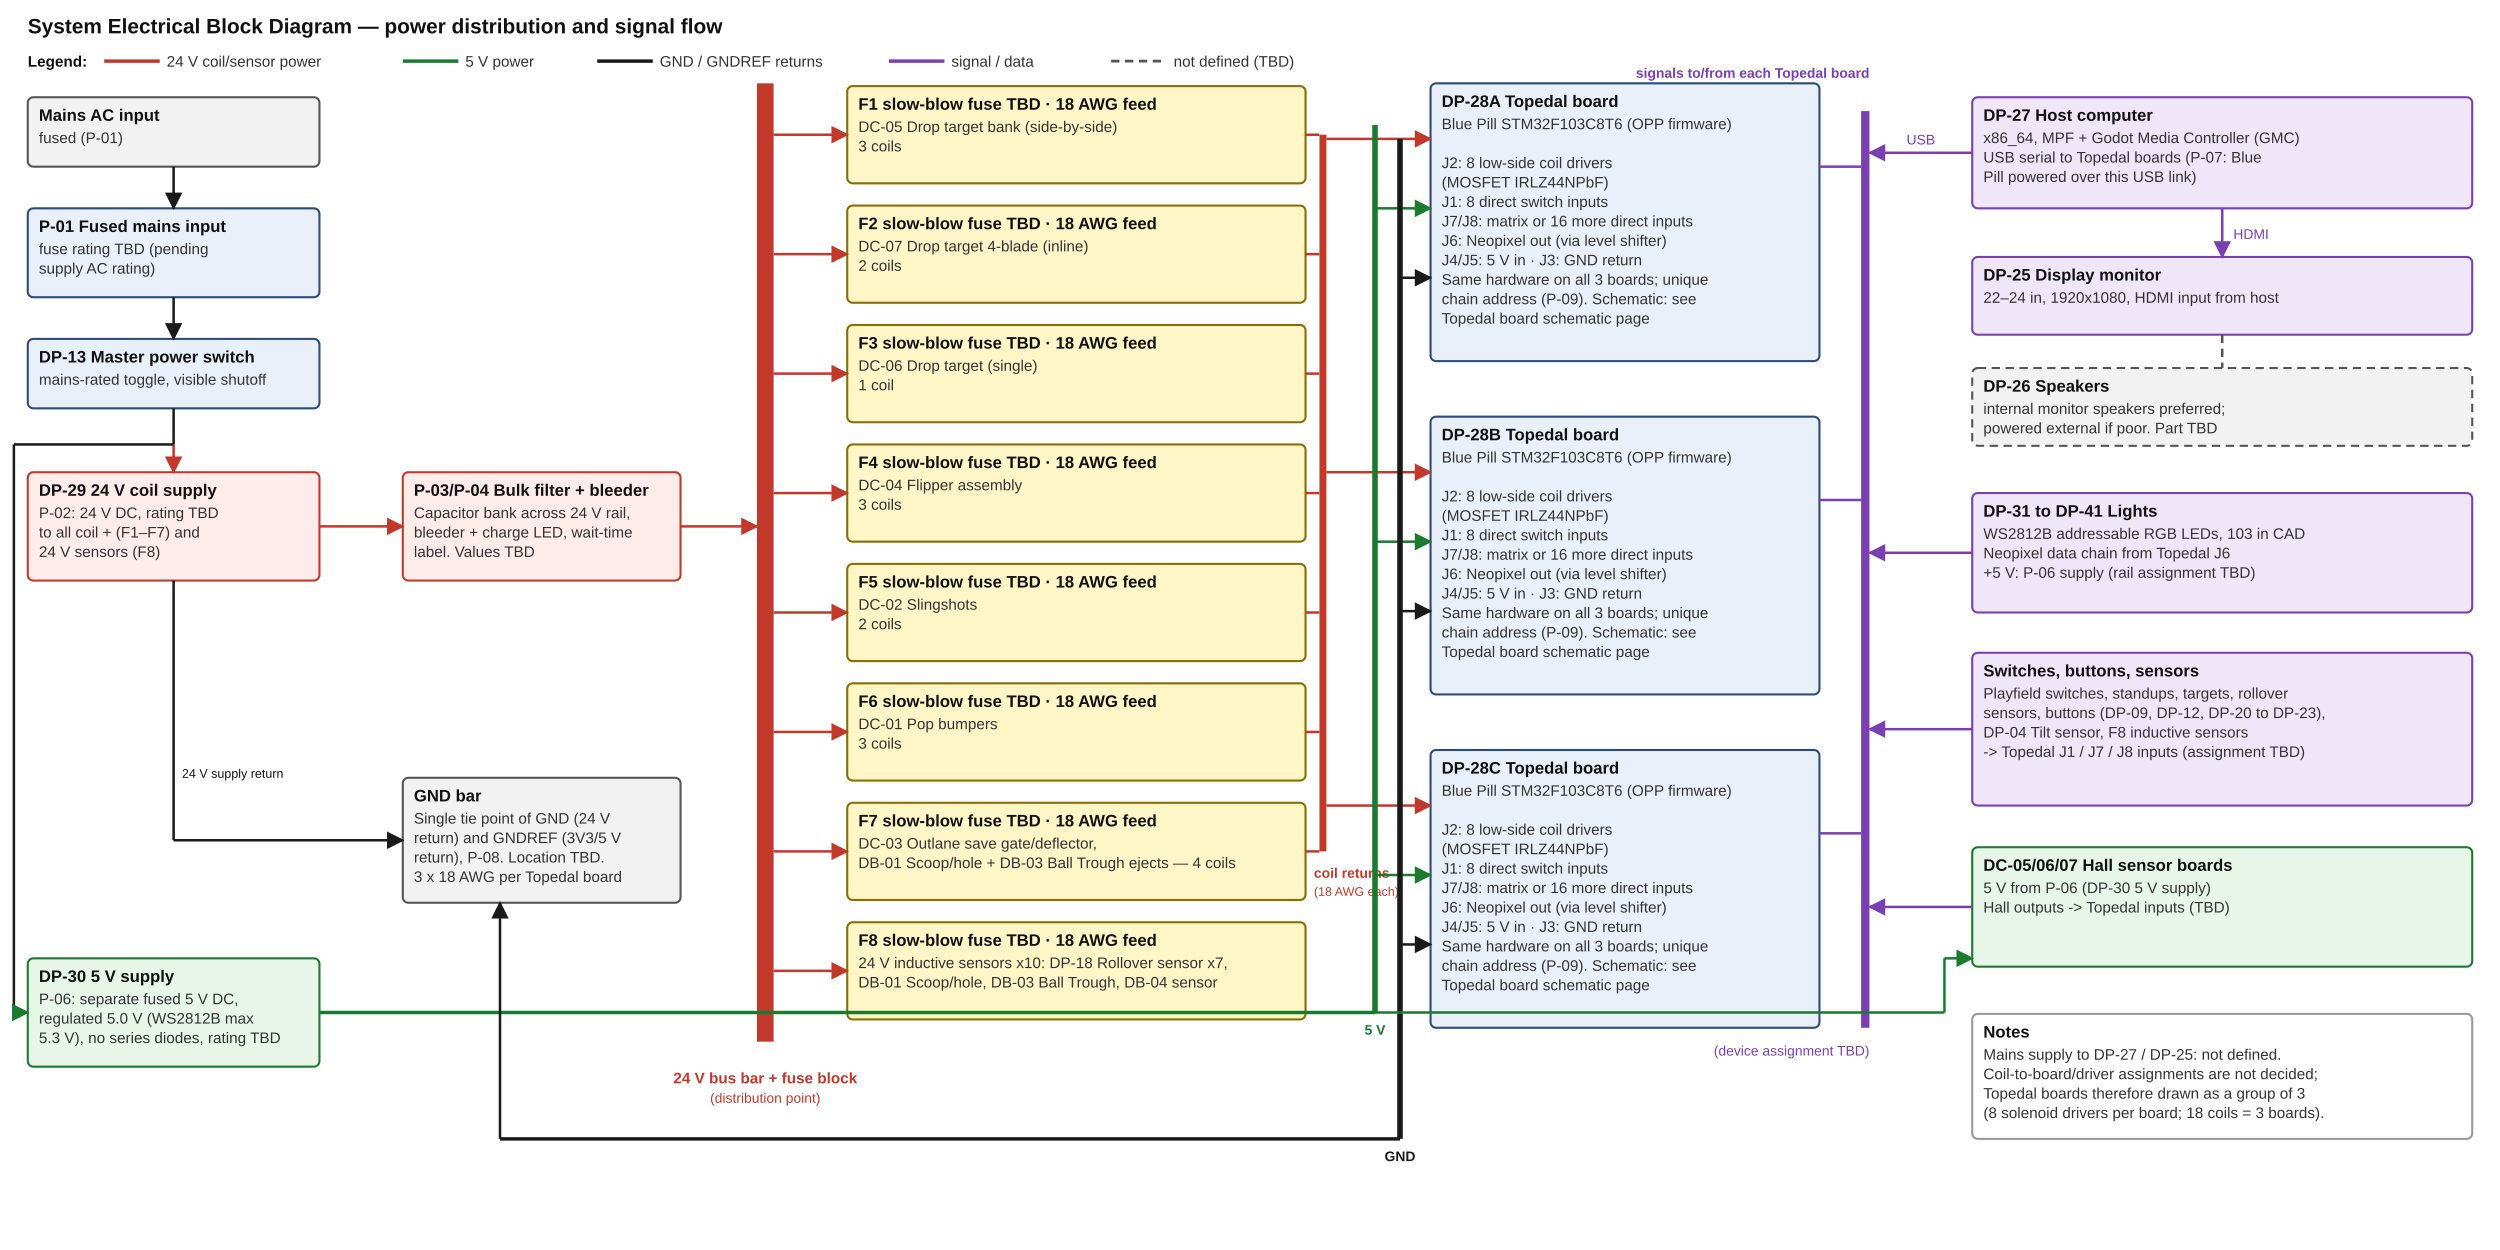
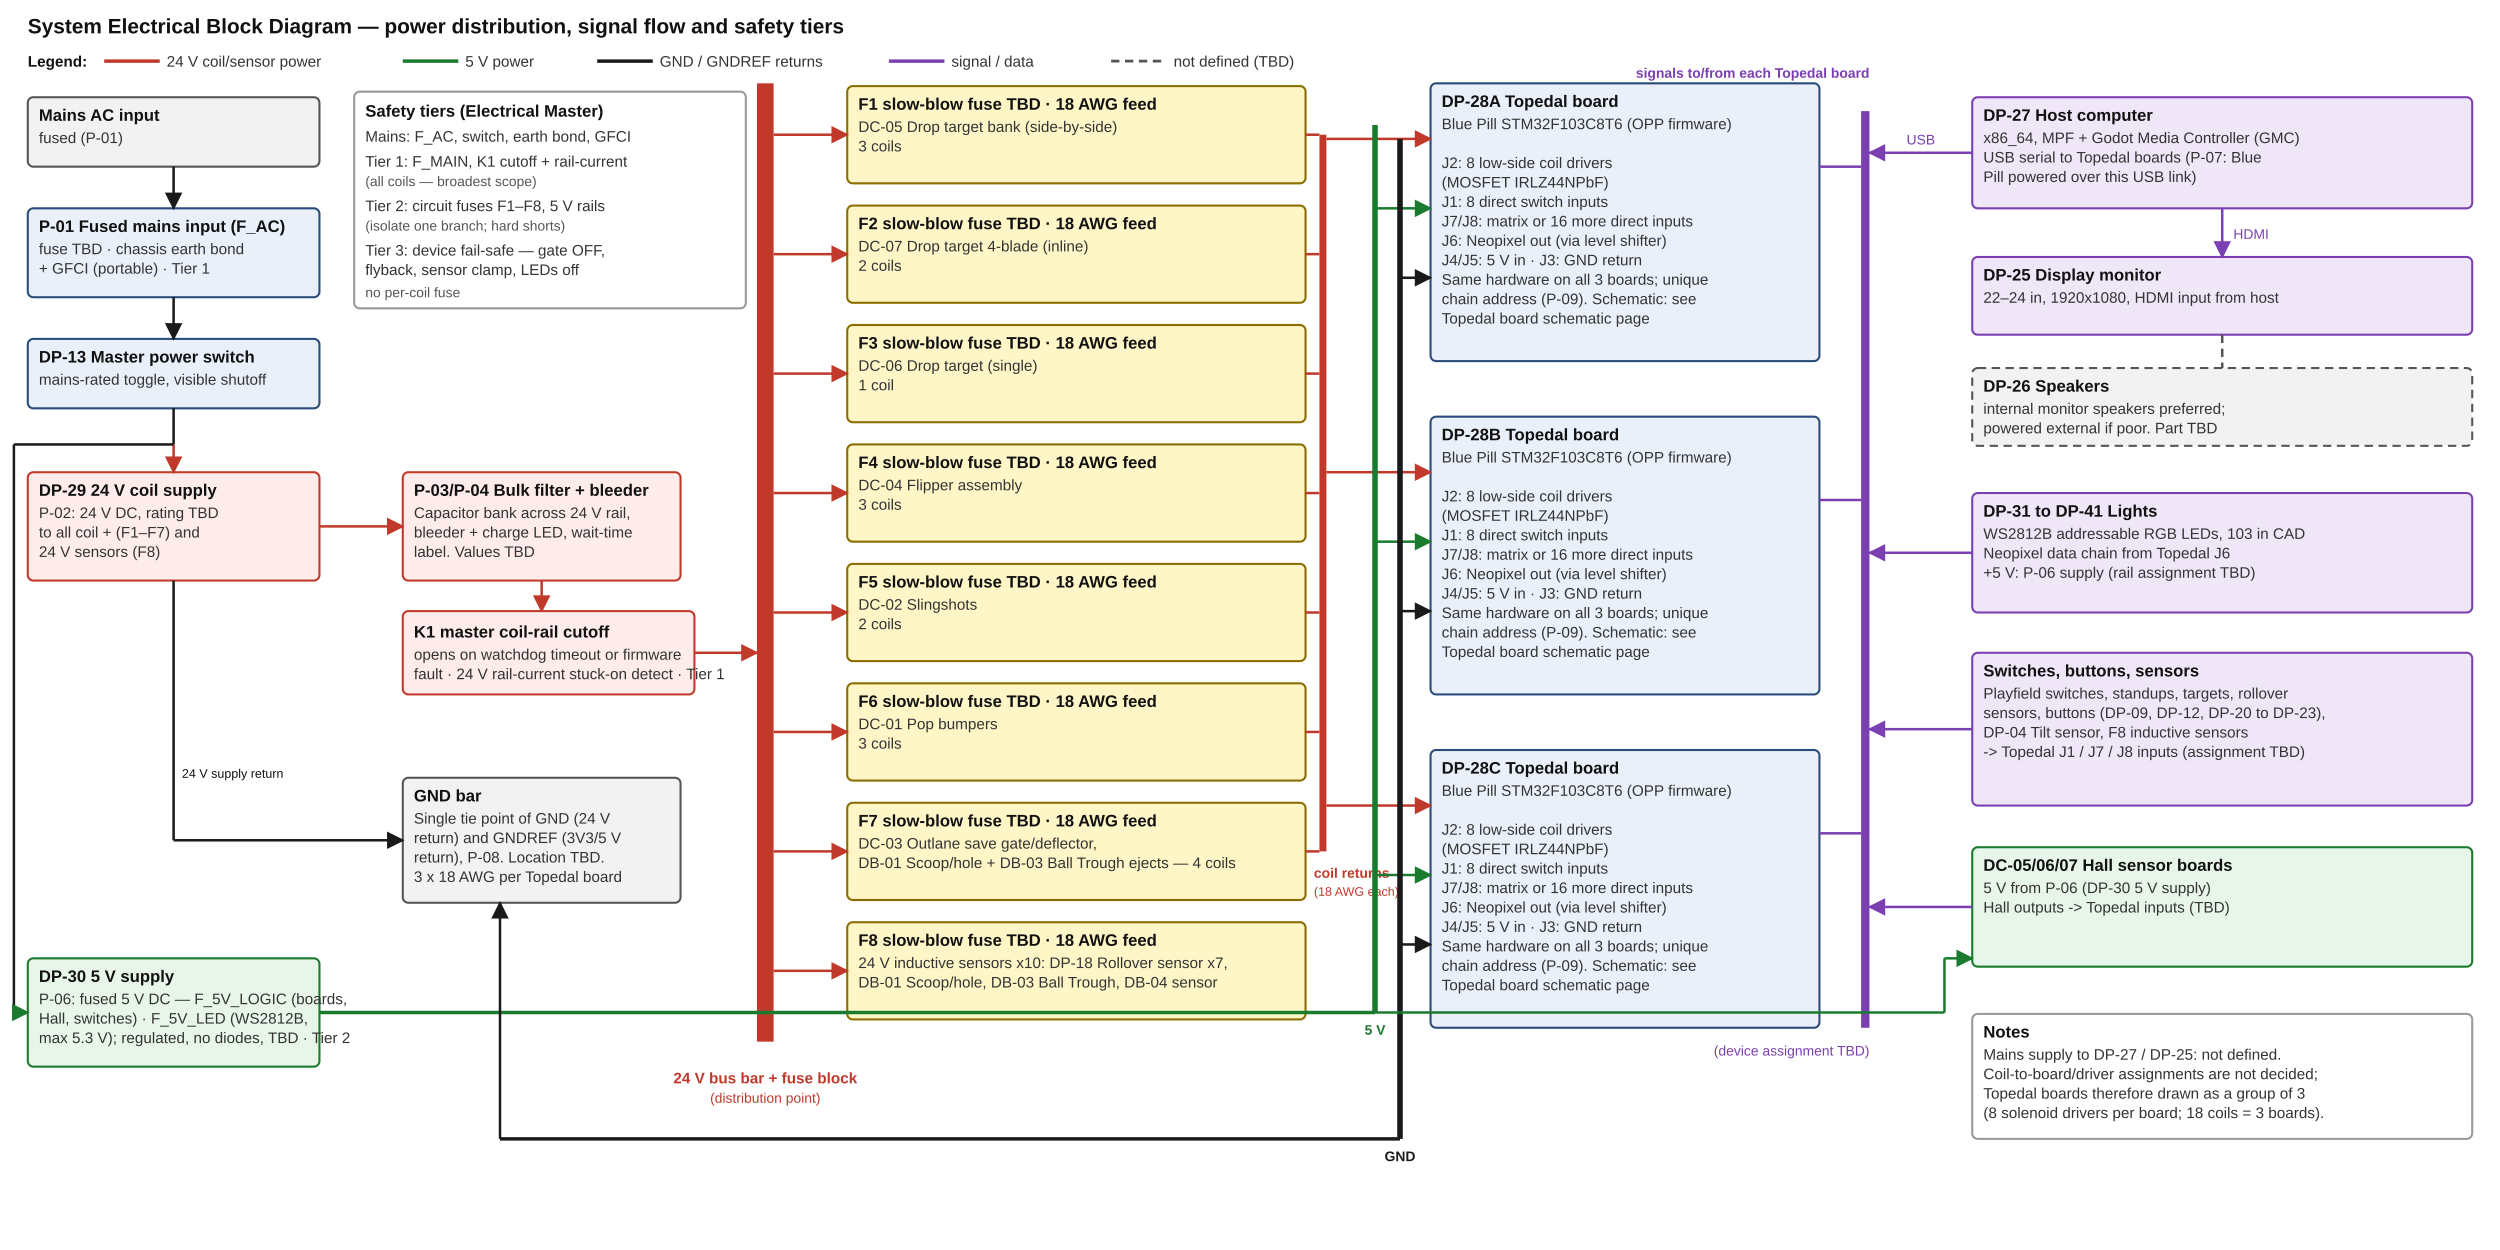
<svg xmlns="http://www.w3.org/2000/svg" viewBox="0 0 1800 900" width="1800" height="900" font-family="Arial, Helvetica, sans-serif" font-size="12">
  <rect width="1800" height="900" fill="#fff" />
-   <text x="20" y="24" font-size="15" font-weight="bold" fill="#111">System Electrical Block Diagram — power distribution and signal flow</text>
+   <text x="20" y="24" font-size="15" font-weight="bold" fill="#111">System Electrical Block Diagram — power distribution, signal flow and safety tiers</text>
  <defs>
    <marker id="a1a1a1a" viewBox="0 0 10 10" refX="9" refY="5" markerWidth="7" markerHeight="7" orient="auto">
      <path d="M0 0L10 5L0 10z" fill="#1a1a1a" />
    </marker>
    <marker id="ac0392b" viewBox="0 0 10 10" refX="9" refY="5" markerWidth="7" markerHeight="7" orient="auto">
      <path d="M0 0L10 5L0 10z" fill="#c0392b" />
    </marker>
    <marker id="a1a7a2e" viewBox="0 0 10 10" refX="9" refY="5" markerWidth="7" markerHeight="7" orient="auto">
      <path d="M0 0L10 5L0 10z" fill="#1a7a2e" />
    </marker>
    <marker id="a555555" viewBox="0 0 10 10" refX="9" refY="5" markerWidth="7" markerHeight="7" orient="auto">
      <path d="M0 0L10 5L0 10z" fill="#555555" />
    </marker>
    <marker id="a7a3fb0" viewBox="0 0 10 10" refX="9" refY="5" markerWidth="7" markerHeight="7" orient="auto">
      <path d="M0 0L10 5L0 10z" fill="#7a3fb0" />
    </marker>
  </defs>
  <text x="20" y="48" font-size="11" fill="#111" text-anchor="start" font-weight="bold">Legend:</text>
  <line x1="75" y1="44" x2="115" y2="44" stroke="#c0392b" stroke-width="2.5" />
  <text x="120" y="48" font-size="11" fill="#333" text-anchor="start">24 V coil/sensor power</text>
  <line x1="290" y1="44" x2="330" y2="44" stroke="#1a7a2e" stroke-width="2.5" />
  <text x="335" y="48" font-size="11" fill="#333" text-anchor="start">5 V power</text>
  <line x1="430" y1="44" x2="470" y2="44" stroke="#1a1a1a" stroke-width="2.5" />
  <text x="475" y="48" font-size="11" fill="#333" text-anchor="start">GND / GNDREF returns</text>
  <line x1="640" y1="44" x2="680" y2="44" stroke="#7a3fb0" stroke-width="2.5" />
  <text x="685" y="48" font-size="11" fill="#333" text-anchor="start">signal / data</text>
  <line x1="800" y1="44" x2="840" y2="44" stroke="#555555" stroke-width="2" stroke-dasharray="6 4" />
  <text x="845" y="48" font-size="11" fill="#333" text-anchor="start">not defined (TBD)</text>
+   <rect x="255" y="66" width="282" height="156" rx="4" fill="#ffffff" stroke="#999" stroke-width="1.5" />
+   <text x="263" y="84" font-weight="bold" fill="#111">Safety tiers (Electrical Master)</text>
+   <text x="263" y="102" font-size="11" fill="#333">Mains: F_AC, switch, earth bond, GFCI</text>
+   <text x="263" y="120" font-size="11" fill="#333">Tier 1: F_MAIN, K1 cutoff + rail-current</text>
+   <text x="263" y="134" font-size="10" fill="#555">(all coils — broadest scope)</text>
+   <text x="263" y="152" font-size="11" fill="#333">Tier 2: circuit fuses F1–F8, 5 V rails</text>
+   <text x="263" y="166" font-size="10" fill="#555">(isolate one branch; hard shorts)</text>
+   <text x="263" y="184" font-size="11" fill="#333">Tier 3: device fail-safe — gate OFF,</text>
+   <text x="263" y="198" font-size="11" fill="#333">flyback, sensor clamp, LEDs off</text>
+   <text x="263" y="214" font-size="10" fill="#555">no per-coil fuse</text>
  <rect x="20" y="70" width="210" height="50" rx="4" fill="#f2f2f2" stroke="#555" stroke-width="1.5" />
  <text x="28" y="87" font-weight="bold" fill="#111">Mains AC input</text>
  <text x="28" y="103" font-size="11" fill="#333">fused (P-01)</text>
  <rect x="20" y="150" width="210" height="64" rx="4" fill="#eaf0fa" stroke="#2b4b7a" stroke-width="1.5" />
-   <text x="28" y="167" font-weight="bold" fill="#111">P-01 Fused mains input</text>
-   <text x="28" y="183" font-size="11" fill="#333">fuse rating TBD (pending</text>
-   <text x="28" y="197" font-size="11" fill="#333">supply AC rating)</text>
+   <text x="28" y="167" font-weight="bold" fill="#111">P-01 Fused mains input (F_AC)</text>
+   <text x="28" y="183" font-size="11" fill="#333">fuse TBD · chassis earth bond</text>
+   <text x="28" y="197" font-size="11" fill="#333">+ GFCI (portable) · Tier 1</text>
  <rect x="20" y="244" width="210" height="50" rx="4" fill="#eaf0fa" stroke="#2b4b7a" stroke-width="1.5" />
  <text x="28" y="261" font-weight="bold" fill="#111">DP-13 Master power switch</text>
  <text x="28" y="277" font-size="11" fill="#333">mains-rated toggle, visible shutoff</text>
  <line x1="125" y1="120" x2="125" y2="150" stroke="#1a1a1a" stroke-width="1.8" marker-end="url(#a1a1a1a)" />
  <line x1="125" y1="214" x2="125" y2="244" stroke="#1a1a1a" stroke-width="1.8" marker-end="url(#a1a1a1a)" />
  <rect x="20" y="340" width="210" height="78" rx="4" fill="#fdecea" stroke="#c0392b" stroke-width="1.5" />
  <text x="28" y="357" font-weight="bold" fill="#111">DP-29 24 V coil supply</text>
  <text x="28" y="373" font-size="11" fill="#333">P-02: 24 V DC, rating TBD</text>
  <text x="28" y="387" font-size="11" fill="#333">to all coil + (F1–F7) and</text>
  <text x="28" y="401" font-size="11" fill="#333">24 V sensors (F8)</text>
  <rect x="20" y="690" width="210" height="78" rx="4" fill="#e8f6ea" stroke="#1a7a2e" stroke-width="1.5" />
  <text x="28" y="707" font-weight="bold" fill="#111">DP-30 5 V supply</text>
-   <text x="28" y="723" font-size="11" fill="#333">P-06: separate fused 5 V DC,</text>
-   <text x="28" y="737" font-size="11" fill="#333">regulated 5.0 V (WS2812B max</text>
-   <text x="28" y="751" font-size="11" fill="#333">5.3 V), no series diodes, rating TBD</text>
+   <text x="28" y="723" font-size="11" fill="#333">P-06: fused 5 V DC — F_5V_LOGIC (boards,</text>
+   <text x="28" y="737" font-size="11" fill="#333">Hall, switches) · F_5V_LED (WS2812B,</text>
+   <text x="28" y="751" font-size="11" fill="#333">max 5.3 V); regulated, no diodes, TBD · Tier 2</text>
  <line x1="125" y1="294" x2="125" y2="320" stroke="#1a1a1a" stroke-width="1.8" />
  <line x1="125" y1="320" x2="125" y2="340" stroke="#c0392b" stroke-width="1.8" marker-end="url(#ac0392b)" />
  <line x1="125" y1="320" x2="10" y2="320" stroke="#1a1a1a" stroke-width="1.8" />
  <line x1="10" y1="320" x2="10" y2="729" stroke="#1a1a1a" stroke-width="1.8" />
  <line x1="10" y1="729" x2="20" y2="729" stroke="#1a7a2e" stroke-width="1.8" marker-end="url(#a1a7a2e)" />
  <rect x="290" y="340" width="200" height="78" rx="4" fill="#fdecea" stroke="#c0392b" stroke-width="1.5" />
  <text x="298" y="357" font-weight="bold" fill="#111">P-03/P-04 Bulk filter + bleeder</text>
  <text x="298" y="373" font-size="11" fill="#333">Capacitor bank across 24 V rail,</text>
  <text x="298" y="387" font-size="11" fill="#333">bleeder + charge LED, wait-time</text>
  <text x="298" y="401" font-size="11" fill="#333">label. Values TBD</text>
  <line x1="230" y1="379" x2="290" y2="379" stroke="#c0392b" stroke-width="1.8" marker-end="url(#ac0392b)" />
  <rect x="545" y="60" width="12" height="690" fill="#c0392b" />
  <text x="551" y="780" font-size="11" fill="#c0392b" text-anchor="middle" font-weight="bold">24 V bus bar + fuse block</text>
  <text x="551" y="794" font-size="10" fill="#c0392b" text-anchor="middle">(distribution point)</text>
-   <line x1="490" y1="379" x2="545" y2="379" stroke="#c0392b" stroke-width="1.8" marker-end="url(#ac0392b)" />
+   <line x1="390" y1="418" x2="390" y2="440" stroke="#c0392b" stroke-width="1.8" marker-end="url(#ac0392b)" />
+   <rect x="290" y="440" width="210" height="60" rx="4" fill="#fdecea" stroke="#c0392b" stroke-width="1.5" />
+   <text x="298" y="459" font-weight="bold" fill="#111">K1 master coil-rail cutoff</text>
+   <text x="298" y="475" font-size="11" fill="#333">opens on watchdog timeout or firmware</text>
+   <text x="298" y="489" font-size="11" fill="#333">fault · 24 V rail-current stuck-on detect · Tier 1</text>
+   <line x1="500" y1="470" x2="545" y2="470" stroke="#c0392b" stroke-width="1.8" marker-end="url(#ac0392b)" />
  <rect x="610" y="62" width="330" height="70" rx="4" fill="#fff6c8" stroke="#8a6d00" stroke-width="1.5" />
  <text x="618" y="79" font-weight="bold" fill="#111">F1 slow-blow fuse TBD · 18 AWG feed</text>
  <text x="618" y="95" font-size="11" fill="#333">DC-05 Drop target bank (side-by-side)</text>
  <text x="618" y="109" font-size="11" fill="#333">3 coils</text>
  <line x1="557" y1="97" x2="610" y2="97" stroke="#c0392b" stroke-width="1.8" marker-end="url(#ac0392b)" />
  <line x1="940" y1="97" x2="950" y2="97" stroke="#c0392b" stroke-width="1.8" />
  <rect x="610" y="148" width="330" height="70" rx="4" fill="#fff6c8" stroke="#8a6d00" stroke-width="1.5" />
  <text x="618" y="165" font-weight="bold" fill="#111">F2 slow-blow fuse TBD · 18 AWG feed</text>
  <text x="618" y="181" font-size="11" fill="#333">DC-07 Drop target 4-blade (inline)</text>
  <text x="618" y="195" font-size="11" fill="#333">2 coils</text>
  <line x1="557" y1="183" x2="610" y2="183" stroke="#c0392b" stroke-width="1.8" marker-end="url(#ac0392b)" />
  <line x1="940" y1="183" x2="950" y2="183" stroke="#c0392b" stroke-width="1.8" />
  <rect x="610" y="234" width="330" height="70" rx="4" fill="#fff6c8" stroke="#8a6d00" stroke-width="1.5" />
  <text x="618" y="251" font-weight="bold" fill="#111">F3 slow-blow fuse TBD · 18 AWG feed</text>
  <text x="618" y="267" font-size="11" fill="#333">DC-06 Drop target (single)</text>
  <text x="618" y="281" font-size="11" fill="#333">1 coil</text>
  <line x1="557" y1="269" x2="610" y2="269" stroke="#c0392b" stroke-width="1.8" marker-end="url(#ac0392b)" />
  <line x1="940" y1="269" x2="950" y2="269" stroke="#c0392b" stroke-width="1.8" />
  <rect x="610" y="320" width="330" height="70" rx="4" fill="#fff6c8" stroke="#8a6d00" stroke-width="1.5" />
  <text x="618" y="337" font-weight="bold" fill="#111">F4 slow-blow fuse TBD · 18 AWG feed</text>
  <text x="618" y="353" font-size="11" fill="#333">DC-04 Flipper assembly</text>
  <text x="618" y="367" font-size="11" fill="#333">3 coils</text>
  <line x1="557" y1="355" x2="610" y2="355" stroke="#c0392b" stroke-width="1.8" marker-end="url(#ac0392b)" />
  <line x1="940" y1="355" x2="950" y2="355" stroke="#c0392b" stroke-width="1.8" />
  <rect x="610" y="406" width="330" height="70" rx="4" fill="#fff6c8" stroke="#8a6d00" stroke-width="1.5" />
  <text x="618" y="423" font-weight="bold" fill="#111">F5 slow-blow fuse TBD · 18 AWG feed</text>
  <text x="618" y="439" font-size="11" fill="#333">DC-02 Slingshots</text>
  <text x="618" y="453" font-size="11" fill="#333">2 coils</text>
  <line x1="557" y1="441" x2="610" y2="441" stroke="#c0392b" stroke-width="1.8" marker-end="url(#ac0392b)" />
  <line x1="940" y1="441" x2="950" y2="441" stroke="#c0392b" stroke-width="1.8" />
  <rect x="610" y="492" width="330" height="70" rx="4" fill="#fff6c8" stroke="#8a6d00" stroke-width="1.5" />
  <text x="618" y="509" font-weight="bold" fill="#111">F6 slow-blow fuse TBD · 18 AWG feed</text>
  <text x="618" y="525" font-size="11" fill="#333">DC-01 Pop bumpers</text>
  <text x="618" y="539" font-size="11" fill="#333">3 coils</text>
  <line x1="557" y1="527" x2="610" y2="527" stroke="#c0392b" stroke-width="1.8" marker-end="url(#ac0392b)" />
  <line x1="940" y1="527" x2="950" y2="527" stroke="#c0392b" stroke-width="1.8" />
  <rect x="610" y="578" width="330" height="70" rx="4" fill="#fff6c8" stroke="#8a6d00" stroke-width="1.5" />
  <text x="618" y="595" font-weight="bold" fill="#111">F7 slow-blow fuse TBD · 18 AWG feed</text>
  <text x="618" y="611" font-size="11" fill="#333">DC-03 Outlane save gate/deflector,</text>
  <text x="618" y="625" font-size="11" fill="#333">DB-01 Scoop/hole + DB-03 Ball Trough ejects — 4 coils</text>
  <line x1="557" y1="613" x2="610" y2="613" stroke="#c0392b" stroke-width="1.8" marker-end="url(#ac0392b)" />
  <line x1="940" y1="613" x2="950" y2="613" stroke="#c0392b" stroke-width="1.8" />
  <rect x="610" y="664" width="330" height="70" rx="4" fill="#fff6c8" stroke="#8a6d00" stroke-width="1.5" />
  <text x="618" y="681" font-weight="bold" fill="#111">F8 slow-blow fuse TBD · 18 AWG feed</text>
  <text x="618" y="697" font-size="11" fill="#333">24 V inductive sensors x10: DP-18 Rollover sensor x7,</text>
  <text x="618" y="711" font-size="11" fill="#333">DB-01 Scoop/hole, DB-03 Ball Trough, DB-04 sensor</text>
  <line x1="557" y1="699" x2="610" y2="699" stroke="#c0392b" stroke-width="1.8" marker-end="url(#ac0392b)" />
  <rect x="950" y="97" width="5" height="516" fill="#c0392b" />
  <text x="946" y="632" font-size="10" fill="#c0392b" text-anchor="start" font-weight="bold">coil returns</text>
  <text x="946" y="645" font-size="9" fill="#c0392b" text-anchor="start">(18 AWG each)</text>
  <rect x="1030" y="60" width="280" height="200" rx="4" fill="#eaf0fa" stroke="#2b4b7a" stroke-width="1.5" />
  <text x="1038" y="77" font-weight="bold" fill="#111">DP-28A Topedal board</text>
  <text x="1038" y="93" font-size="11" fill="#333">Blue Pill STM32F103C8T6 (OPP firmware)</text>
  <text x="1038" y="107" font-size="11" fill="#333" />
  <text x="1038" y="121" font-size="11" fill="#333">J2: 8 low-side coil drivers</text>
  <text x="1038" y="135" font-size="11" fill="#333">    (MOSFET IRLZ44NPbF)</text>
  <text x="1038" y="149" font-size="11" fill="#333">J1: 8 direct switch inputs</text>
  <text x="1038" y="163" font-size="11" fill="#333">J7/J8: matrix or 16 more direct inputs</text>
  <text x="1038" y="177" font-size="11" fill="#333">J6: Neopixel out (via level shifter)</text>
  <text x="1038" y="191" font-size="11" fill="#333">J4/J5: 5 V in · J3: GND return</text>
  <text x="1038" y="205" font-size="11" fill="#333">Same hardware on all 3 boards; unique</text>
  <text x="1038" y="219" font-size="11" fill="#333">chain address (P-09). Schematic: see</text>
  <text x="1038" y="233" font-size="11" fill="#333">Topedal board schematic page</text>
  <line x1="955" y1="100" x2="1030" y2="100" stroke="#c0392b" stroke-width="1.8" marker-end="url(#ac0392b)" />
  <rect x="1030" y="300" width="280" height="200" rx="4" fill="#eaf0fa" stroke="#2b4b7a" stroke-width="1.5" />
  <text x="1038" y="317" font-weight="bold" fill="#111">DP-28B Topedal board</text>
  <text x="1038" y="333" font-size="11" fill="#333">Blue Pill STM32F103C8T6 (OPP firmware)</text>
  <text x="1038" y="347" font-size="11" fill="#333" />
  <text x="1038" y="361" font-size="11" fill="#333">J2: 8 low-side coil drivers</text>
  <text x="1038" y="375" font-size="11" fill="#333">    (MOSFET IRLZ44NPbF)</text>
  <text x="1038" y="389" font-size="11" fill="#333">J1: 8 direct switch inputs</text>
  <text x="1038" y="403" font-size="11" fill="#333">J7/J8: matrix or 16 more direct inputs</text>
  <text x="1038" y="417" font-size="11" fill="#333">J6: Neopixel out (via level shifter)</text>
  <text x="1038" y="431" font-size="11" fill="#333">J4/J5: 5 V in · J3: GND return</text>
  <text x="1038" y="445" font-size="11" fill="#333">Same hardware on all 3 boards; unique</text>
  <text x="1038" y="459" font-size="11" fill="#333">chain address (P-09). Schematic: see</text>
  <text x="1038" y="473" font-size="11" fill="#333">Topedal board schematic page</text>
  <line x1="955" y1="340" x2="1030" y2="340" stroke="#c0392b" stroke-width="1.8" marker-end="url(#ac0392b)" />
  <rect x="1030" y="540" width="280" height="200" rx="4" fill="#eaf0fa" stroke="#2b4b7a" stroke-width="1.5" />
  <text x="1038" y="557" font-weight="bold" fill="#111">DP-28C Topedal board</text>
  <text x="1038" y="573" font-size="11" fill="#333">Blue Pill STM32F103C8T6 (OPP firmware)</text>
  <text x="1038" y="587" font-size="11" fill="#333" />
  <text x="1038" y="601" font-size="11" fill="#333">J2: 8 low-side coil drivers</text>
  <text x="1038" y="615" font-size="11" fill="#333">    (MOSFET IRLZ44NPbF)</text>
  <text x="1038" y="629" font-size="11" fill="#333">J1: 8 direct switch inputs</text>
  <text x="1038" y="643" font-size="11" fill="#333">J7/J8: matrix or 16 more direct inputs</text>
  <text x="1038" y="657" font-size="11" fill="#333">J6: Neopixel out (via level shifter)</text>
  <text x="1038" y="671" font-size="11" fill="#333">J4/J5: 5 V in · J3: GND return</text>
  <text x="1038" y="685" font-size="11" fill="#333">Same hardware on all 3 boards; unique</text>
  <text x="1038" y="699" font-size="11" fill="#333">chain address (P-09). Schematic: see</text>
  <text x="1038" y="713" font-size="11" fill="#333">Topedal board schematic page</text>
  <line x1="955" y1="580" x2="1030" y2="580" stroke="#c0392b" stroke-width="1.8" marker-end="url(#ac0392b)" />
  <text x="990" y="745" font-size="10" fill="#1a7a2e" text-anchor="middle" font-weight="bold">5 V</text>
  <text x="1008" y="836" font-size="10" fill="#1a1a1a" text-anchor="middle" font-weight="bold">GND</text>
  <line x1="230" y1="729" x2="990" y2="729" stroke="#1a7a2e" stroke-width="2.5" />
  <rect x="988" y="90" width="4" height="639" fill="#1a7a2e" />
  <line x1="990" y1="150" x2="1030" y2="150" stroke="#1a7a2e" stroke-width="1.8" marker-end="url(#a1a7a2e)" />
  <line x1="990" y1="390" x2="1030" y2="390" stroke="#1a7a2e" stroke-width="1.8" marker-end="url(#a1a7a2e)" />
  <line x1="990" y1="630" x2="1030" y2="630" stroke="#1a7a2e" stroke-width="1.8" marker-end="url(#a1a7a2e)" />
  <rect x="1006" y="100" width="4" height="720" fill="#1a1a1a" />
  <line x1="1008" y1="200" x2="1030" y2="200" stroke="#1a1a1a" stroke-width="1.8" marker-end="url(#a1a1a1a)" />
  <line x1="1008" y1="440" x2="1030" y2="440" stroke="#1a1a1a" stroke-width="1.8" marker-end="url(#a1a1a1a)" />
  <line x1="1008" y1="680" x2="1030" y2="680" stroke="#1a1a1a" stroke-width="1.8" marker-end="url(#a1a1a1a)" />
  <rect x="290" y="560" width="200" height="90" rx="4" fill="#f2f2f2" stroke="#555" stroke-width="1.5" />
  <text x="298" y="577" font-weight="bold" fill="#111">GND bar</text>
  <text x="298" y="593" font-size="11" fill="#333">Single tie point of GND (24 V</text>
  <text x="298" y="607" font-size="11" fill="#333">return) and GNDREF (3V3/5 V</text>
  <text x="298" y="621" font-size="11" fill="#333">return), P-08. Location TBD.</text>
  <text x="298" y="635" font-size="11" fill="#333">3 x 18 AWG per Topedal board</text>
  <line x1="1008" y1="820" x2="360" y2="820" stroke="#1a1a1a" stroke-width="2.5" />
  <line x1="360" y1="820" x2="360" y2="650" stroke="#1a1a1a" stroke-width="1.8" marker-end="url(#a1a1a1a)" />
  <line x1="125" y1="418" x2="125" y2="605" stroke="#1a1a1a" stroke-width="1.8" />
  <line x1="125" y1="605" x2="290" y2="605" stroke="#1a1a1a" stroke-width="1.8" marker-end="url(#a1a1a1a)" />
  <text x="131" y="560" font-size="9" fill="#111" text-anchor="start">24 V supply return</text>
  <rect x="1340" y="80" width="6" height="660" fill="#7a3fb0" />
  <text x="1346" y="56" font-size="10" fill="#7a3fb0" text-anchor="end" font-weight="bold">signals to/from each Topedal board</text>
  <text x="1346" y="760" font-size="10" fill="#7a3fb0" text-anchor="end">(device assignment TBD)</text>
  <line x1="1310" y1="120" x2="1340" y2="120" stroke="#7a3fb0" stroke-width="1.8" />
  <line x1="1310" y1="360" x2="1340" y2="360" stroke="#7a3fb0" stroke-width="1.8" />
  <line x1="1310" y1="600" x2="1340" y2="600" stroke="#7a3fb0" stroke-width="1.8" />
  <rect x="1420" y="70" width="360" height="80" rx="4" fill="#efe6f8" stroke="#7a3fb0" stroke-width="1.5" />
  <text x="1428" y="87" font-weight="bold" fill="#111">DP-27 Host computer</text>
  <text x="1428" y="103" font-size="11" fill="#333">x86_64, MPF + Godot Media Controller (GMC)</text>
  <text x="1428" y="117" font-size="11" fill="#333">USB serial to Topedal boards (P-07: Blue</text>
  <text x="1428" y="131" font-size="11" fill="#333">Pill powered over this USB link)</text>
  <line x1="1420" y1="110" x2="1346" y2="110" stroke="#7a3fb0" stroke-width="1.8" marker-end="url(#a7a3fb0)" />
  <text x="1383" y="104" font-size="10" fill="#7a3fb0" text-anchor="middle">USB</text>
  <rect x="1420" y="185" width="360" height="56" rx="4" fill="#efe6f8" stroke="#7a3fb0" stroke-width="1.5" />
  <text x="1428" y="202" font-weight="bold" fill="#111">DP-25 Display monitor</text>
  <text x="1428" y="218" font-size="11" fill="#333">22–24 in, 1920x1080, HDMI input from host</text>
  <line x1="1600" y1="150" x2="1600" y2="185" stroke="#7a3fb0" stroke-width="1.8" marker-end="url(#a7a3fb0)" />
  <text x="1608" y="172" font-size="10" fill="#7a3fb0" text-anchor="start">HDMI</text>
  <rect x="1420" y="265" width="360" height="56" rx="4" fill="#f2f2f2" stroke="#555" stroke-width="1.5" stroke-dasharray="6 4" />
  <text x="1428" y="282" font-weight="bold" fill="#111">DP-26 Speakers</text>
  <text x="1428" y="298" font-size="11" fill="#333">internal monitor speakers preferred;</text>
  <text x="1428" y="312" font-size="11" fill="#333">powered external if poor. Part TBD</text>
  <line x1="1600" y1="241" x2="1600" y2="265" stroke="#555555" stroke-width="1.8" stroke-dasharray="6 4" />
  <rect x="1420" y="355" width="360" height="86" rx="4" fill="#efe6f8" stroke="#7a3fb0" stroke-width="1.5" />
  <text x="1428" y="372" font-weight="bold" fill="#111">DP-31 to DP-41 Lights</text>
  <text x="1428" y="388" font-size="11" fill="#333">WS2812B addressable RGB LEDs, 103 in CAD</text>
  <text x="1428" y="402" font-size="11" fill="#333">Neopixel data chain from Topedal J6</text>
  <text x="1428" y="416" font-size="11" fill="#333">+5 V: P-06 supply (rail assignment TBD)</text>
  <line x1="1420" y1="398" x2="1346" y2="398" stroke="#7a3fb0" stroke-width="1.8" marker-end="url(#a7a3fb0)" />
  <rect x="1420" y="470" width="360" height="110" rx="4" fill="#efe6f8" stroke="#7a3fb0" stroke-width="1.5" />
  <text x="1428" y="487" font-weight="bold" fill="#111">Switches, buttons, sensors</text>
  <text x="1428" y="503" font-size="11" fill="#333">Playfield switches, standups, targets, rollover</text>
  <text x="1428" y="517" font-size="11" fill="#333">sensors, buttons (DP-09, DP-12, DP-20 to DP-23),</text>
  <text x="1428" y="531" font-size="11" fill="#333">DP-04 Tilt sensor, F8 inductive sensors</text>
  <text x="1428" y="545" font-size="11" fill="#333">-&gt; Topedal J1 / J7 / J8 inputs (assignment TBD)</text>
  <line x1="1420" y1="525" x2="1346" y2="525" stroke="#7a3fb0" stroke-width="1.8" marker-end="url(#a7a3fb0)" />
  <rect x="1420" y="610" width="360" height="86" rx="4" fill="#e8f6ea" stroke="#1a7a2e" stroke-width="1.5" />
  <text x="1428" y="627" font-weight="bold" fill="#111">DC-05/06/07 Hall sensor boards</text>
  <text x="1428" y="643" font-size="11" fill="#333">5 V from P-06 (DP-30 5 V supply)</text>
  <text x="1428" y="657" font-size="11" fill="#333">Hall outputs -&gt; Topedal inputs (TBD)</text>
  <line x1="1420" y1="653" x2="1346" y2="653" stroke="#7a3fb0" stroke-width="1.8" marker-end="url(#a7a3fb0)" />
  <line x1="990" y1="729" x2="1400" y2="729" stroke="#1a7a2e" stroke-width="1.8" />
  <line x1="1400" y1="729" x2="1400" y2="690" stroke="#1a7a2e" stroke-width="1.8" />
  <line x1="1400" y1="690" x2="1420" y2="690" stroke="#1a7a2e" stroke-width="1.8" marker-end="url(#a1a7a2e)" />
  <rect x="1420" y="730" width="360" height="90" rx="4" fill="#ffffff" stroke="#999" stroke-width="1.5" />
  <text x="1428" y="747" font-weight="bold" fill="#111">Notes</text>
  <text x="1428" y="763" font-size="11" fill="#333">Mains supply to DP-27 / DP-25: not defined.</text>
  <text x="1428" y="777" font-size="11" fill="#333">Coil-to-board/driver assignments are not decided;</text>
  <text x="1428" y="791" font-size="11" fill="#333">Topedal boards therefore drawn as a group of 3</text>
  <text x="1428" y="805" font-size="11" fill="#333">(8 solenoid drivers per board; 18 coils = 3 boards).</text>
</svg>
